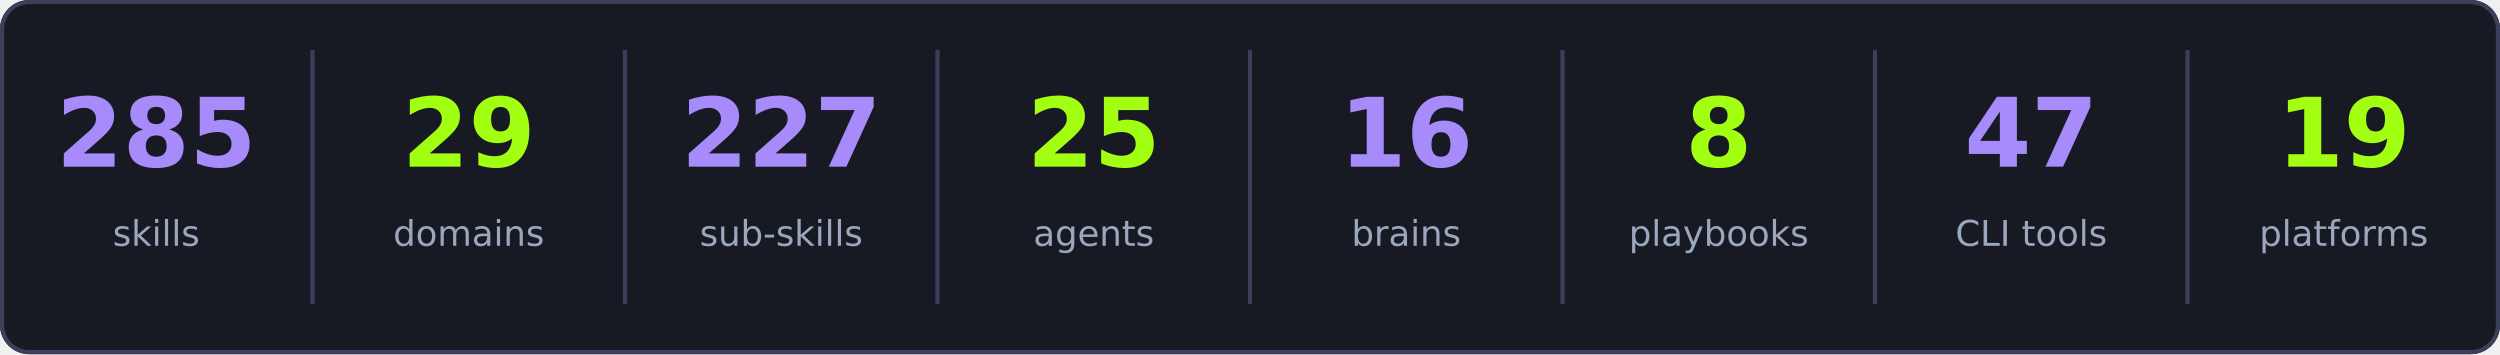
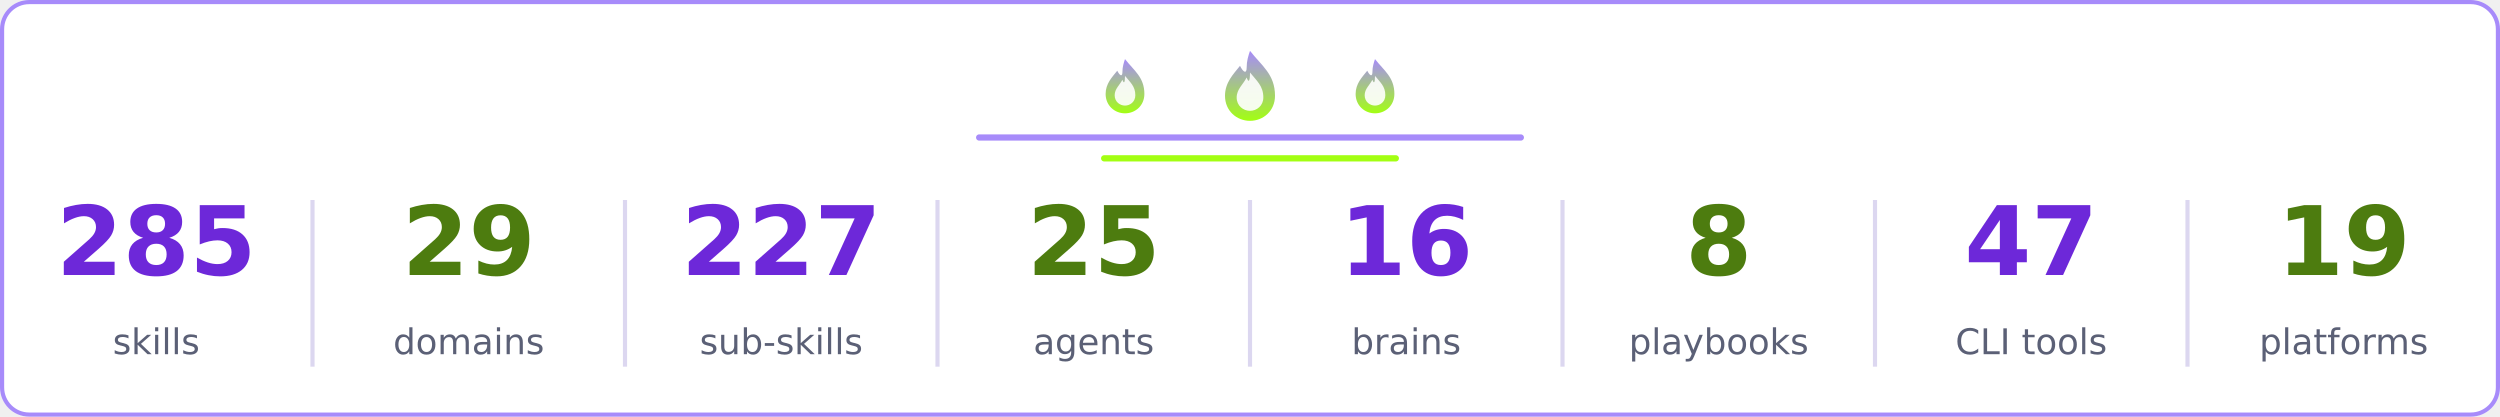
- <svg xmlns="http://www.w3.org/2000/svg" width="1200" height="170" viewBox="0 0 1200 170">
-   <rect width="1200" height="170" rx="14" fill="#171923" />
-   <rect x="1" y="1" width="1198" height="168" rx="13" fill="none" stroke="#3A3F5C" stroke-width="2" />
-   <text x="75" y="80" text-anchor="middle" font-family="DejaVu Sans, Arial, sans-serif" font-size="46" font-weight="bold" fill="#A78BFA">285</text>
-   <text x="75" y="118" text-anchor="middle" font-family="DejaVu Sans, Arial, sans-serif" font-size="17" fill="#9aa7bd">skills</text>
-   <line x1="150" y1="24" x2="150" y2="146" stroke="#3A3F5C" stroke-width="2" />
-   <text x="225" y="80" text-anchor="middle" font-family="DejaVu Sans, Arial, sans-serif" font-size="46" font-weight="bold" fill="#A3FF12">29</text>
-   <text x="225" y="118" text-anchor="middle" font-family="DejaVu Sans, Arial, sans-serif" font-size="17" fill="#9aa7bd">domains</text>
-   <line x1="300" y1="24" x2="300" y2="146" stroke="#3A3F5C" stroke-width="2" />
-   <text x="375" y="80" text-anchor="middle" font-family="DejaVu Sans, Arial, sans-serif" font-size="46" font-weight="bold" fill="#A78BFA">227</text>
-   <text x="375" y="118" text-anchor="middle" font-family="DejaVu Sans, Arial, sans-serif" font-size="17" fill="#9aa7bd">sub-skills</text>
-   <line x1="450" y1="24" x2="450" y2="146" stroke="#3A3F5C" stroke-width="2" />
-   <text x="525" y="80" text-anchor="middle" font-family="DejaVu Sans, Arial, sans-serif" font-size="46" font-weight="bold" fill="#A3FF12">25</text>
-   <text x="525" y="118" text-anchor="middle" font-family="DejaVu Sans, Arial, sans-serif" font-size="17" fill="#9aa7bd">agents</text>
-   <line x1="600" y1="24" x2="600" y2="146" stroke="#3A3F5C" stroke-width="2" />
-   <text x="675" y="80" text-anchor="middle" font-family="DejaVu Sans, Arial, sans-serif" font-size="46" font-weight="bold" fill="#A78BFA">16</text>
-   <text x="675" y="118" text-anchor="middle" font-family="DejaVu Sans, Arial, sans-serif" font-size="17" fill="#9aa7bd">brains</text>
-   <line x1="750" y1="24" x2="750" y2="146" stroke="#3A3F5C" stroke-width="2" />
-   <text x="825" y="80" text-anchor="middle" font-family="DejaVu Sans, Arial, sans-serif" font-size="46" font-weight="bold" fill="#A3FF12">8</text>
-   <text x="825" y="118" text-anchor="middle" font-family="DejaVu Sans, Arial, sans-serif" font-size="17" fill="#9aa7bd">playbooks</text>
-   <line x1="900" y1="24" x2="900" y2="146" stroke="#3A3F5C" stroke-width="2" />
-   <text x="975" y="80" text-anchor="middle" font-family="DejaVu Sans, Arial, sans-serif" font-size="46" font-weight="bold" fill="#A78BFA">47</text>
-   <text x="975" y="118" text-anchor="middle" font-family="DejaVu Sans, Arial, sans-serif" font-size="17" fill="#9aa7bd">CLI tools</text>
-   <line x1="1050" y1="24" x2="1050" y2="146" stroke="#3A3F5C" stroke-width="2" />
-   <text x="1125" y="80" text-anchor="middle" font-family="DejaVu Sans, Arial, sans-serif" font-size="46" font-weight="bold" fill="#A3FF12">19</text>
-   <text x="1125" y="118" text-anchor="middle" font-family="DejaVu Sans, Arial, sans-serif" font-size="17" fill="#9aa7bd">platforms</text>
+ <svg xmlns="http://www.w3.org/2000/svg" width="1200" height="200" viewBox="0 0 1200 200">
+   <defs>
+     <linearGradient id="flameg" x1="0" y1="0" x2="0" y2="1">
+       <stop offset="0" stop-color="#A78BFA" />
+       <stop offset="1" stop-color="#A3FF12" />
+     </linearGradient>
+     <g id="flame">
+       <path d="M0,-22 C7,-13 15,-8 15,5 C15,14 8,20 0,20 C-8,20 -15,14 -15,5 C-15,-3 -10,-8 -6,-13 C-4,-9 -2,-8 -2,-12 C-2,-16 -1,-19 0,-22 Z" fill="url(#flameg)" />
+       <path d="M0,-9 C4,-4 8,-1 8,6 C8,11 4,14 0,14 C-4,14 -8,11 -8,6 C-8,1 -4,-2 -2,-6 C-1,-3 0,-3 0,-9 Z" fill="#FFFFFF" opacity="0.9" />
+     </g>
+   </defs>
+   <rect width="1200" height="200" rx="14" fill="#FFFFFF" />
+   <rect x="1" y="1" width="1198" height="198" rx="13" fill="none" stroke="#A78BFA" stroke-width="2" />
+   <use href="#flame" transform="translate(540,42) scale(0.62)" />
+   <use href="#flame" transform="translate(600,42) scale(0.8)" />
+   <use href="#flame" transform="translate(660,42) scale(0.62)" />
+   <line x1="470" y1="66" x2="730" y2="66" stroke="#A78BFA" stroke-width="3" stroke-linecap="round" />
+   <line x1="530" y1="76" x2="670" y2="76" stroke="#A3FF12" stroke-width="3" stroke-linecap="round" />
+   <text x="75" y="132" text-anchor="middle" font-family="DejaVu Sans, Arial, sans-serif" font-size="46" font-weight="bold" fill="#6D28D9">285</text>
+   <text x="75" y="170" text-anchor="middle" font-family="DejaVu Sans, Arial, sans-serif" font-size="17" fill="#5B6076">skills</text>
+   <line x1="150" y1="96" x2="150" y2="176" stroke="#DCD7F0" stroke-width="2" />
+   <text x="225" y="132" text-anchor="middle" font-family="DejaVu Sans, Arial, sans-serif" font-size="46" font-weight="bold" fill="#4D7C0F">29</text>
+   <text x="225" y="170" text-anchor="middle" font-family="DejaVu Sans, Arial, sans-serif" font-size="17" fill="#5B6076">domains</text>
+   <line x1="300" y1="96" x2="300" y2="176" stroke="#DCD7F0" stroke-width="2" />
+   <text x="375" y="132" text-anchor="middle" font-family="DejaVu Sans, Arial, sans-serif" font-size="46" font-weight="bold" fill="#6D28D9">227</text>
+   <text x="375" y="170" text-anchor="middle" font-family="DejaVu Sans, Arial, sans-serif" font-size="17" fill="#5B6076">sub-skills</text>
+   <line x1="450" y1="96" x2="450" y2="176" stroke="#DCD7F0" stroke-width="2" />
+   <text x="525" y="132" text-anchor="middle" font-family="DejaVu Sans, Arial, sans-serif" font-size="46" font-weight="bold" fill="#4D7C0F">25</text>
+   <text x="525" y="170" text-anchor="middle" font-family="DejaVu Sans, Arial, sans-serif" font-size="17" fill="#5B6076">agents</text>
+   <line x1="600" y1="96" x2="600" y2="176" stroke="#DCD7F0" stroke-width="2" />
+   <text x="675" y="132" text-anchor="middle" font-family="DejaVu Sans, Arial, sans-serif" font-size="46" font-weight="bold" fill="#6D28D9">16</text>
+   <text x="675" y="170" text-anchor="middle" font-family="DejaVu Sans, Arial, sans-serif" font-size="17" fill="#5B6076">brains</text>
+   <line x1="750" y1="96" x2="750" y2="176" stroke="#DCD7F0" stroke-width="2" />
+   <text x="825" y="132" text-anchor="middle" font-family="DejaVu Sans, Arial, sans-serif" font-size="46" font-weight="bold" fill="#4D7C0F">8</text>
+   <text x="825" y="170" text-anchor="middle" font-family="DejaVu Sans, Arial, sans-serif" font-size="17" fill="#5B6076">playbooks</text>
+   <line x1="900" y1="96" x2="900" y2="176" stroke="#DCD7F0" stroke-width="2" />
+   <text x="975" y="132" text-anchor="middle" font-family="DejaVu Sans, Arial, sans-serif" font-size="46" font-weight="bold" fill="#6D28D9">47</text>
+   <text x="975" y="170" text-anchor="middle" font-family="DejaVu Sans, Arial, sans-serif" font-size="17" fill="#5B6076">CLI tools</text>
+   <line x1="1050" y1="96" x2="1050" y2="176" stroke="#DCD7F0" stroke-width="2" />
+   <text x="1125" y="132" text-anchor="middle" font-family="DejaVu Sans, Arial, sans-serif" font-size="46" font-weight="bold" fill="#4D7C0F">19</text>
+   <text x="1125" y="170" text-anchor="middle" font-family="DejaVu Sans, Arial, sans-serif" font-size="17" fill="#5B6076">platforms</text>
</svg>
